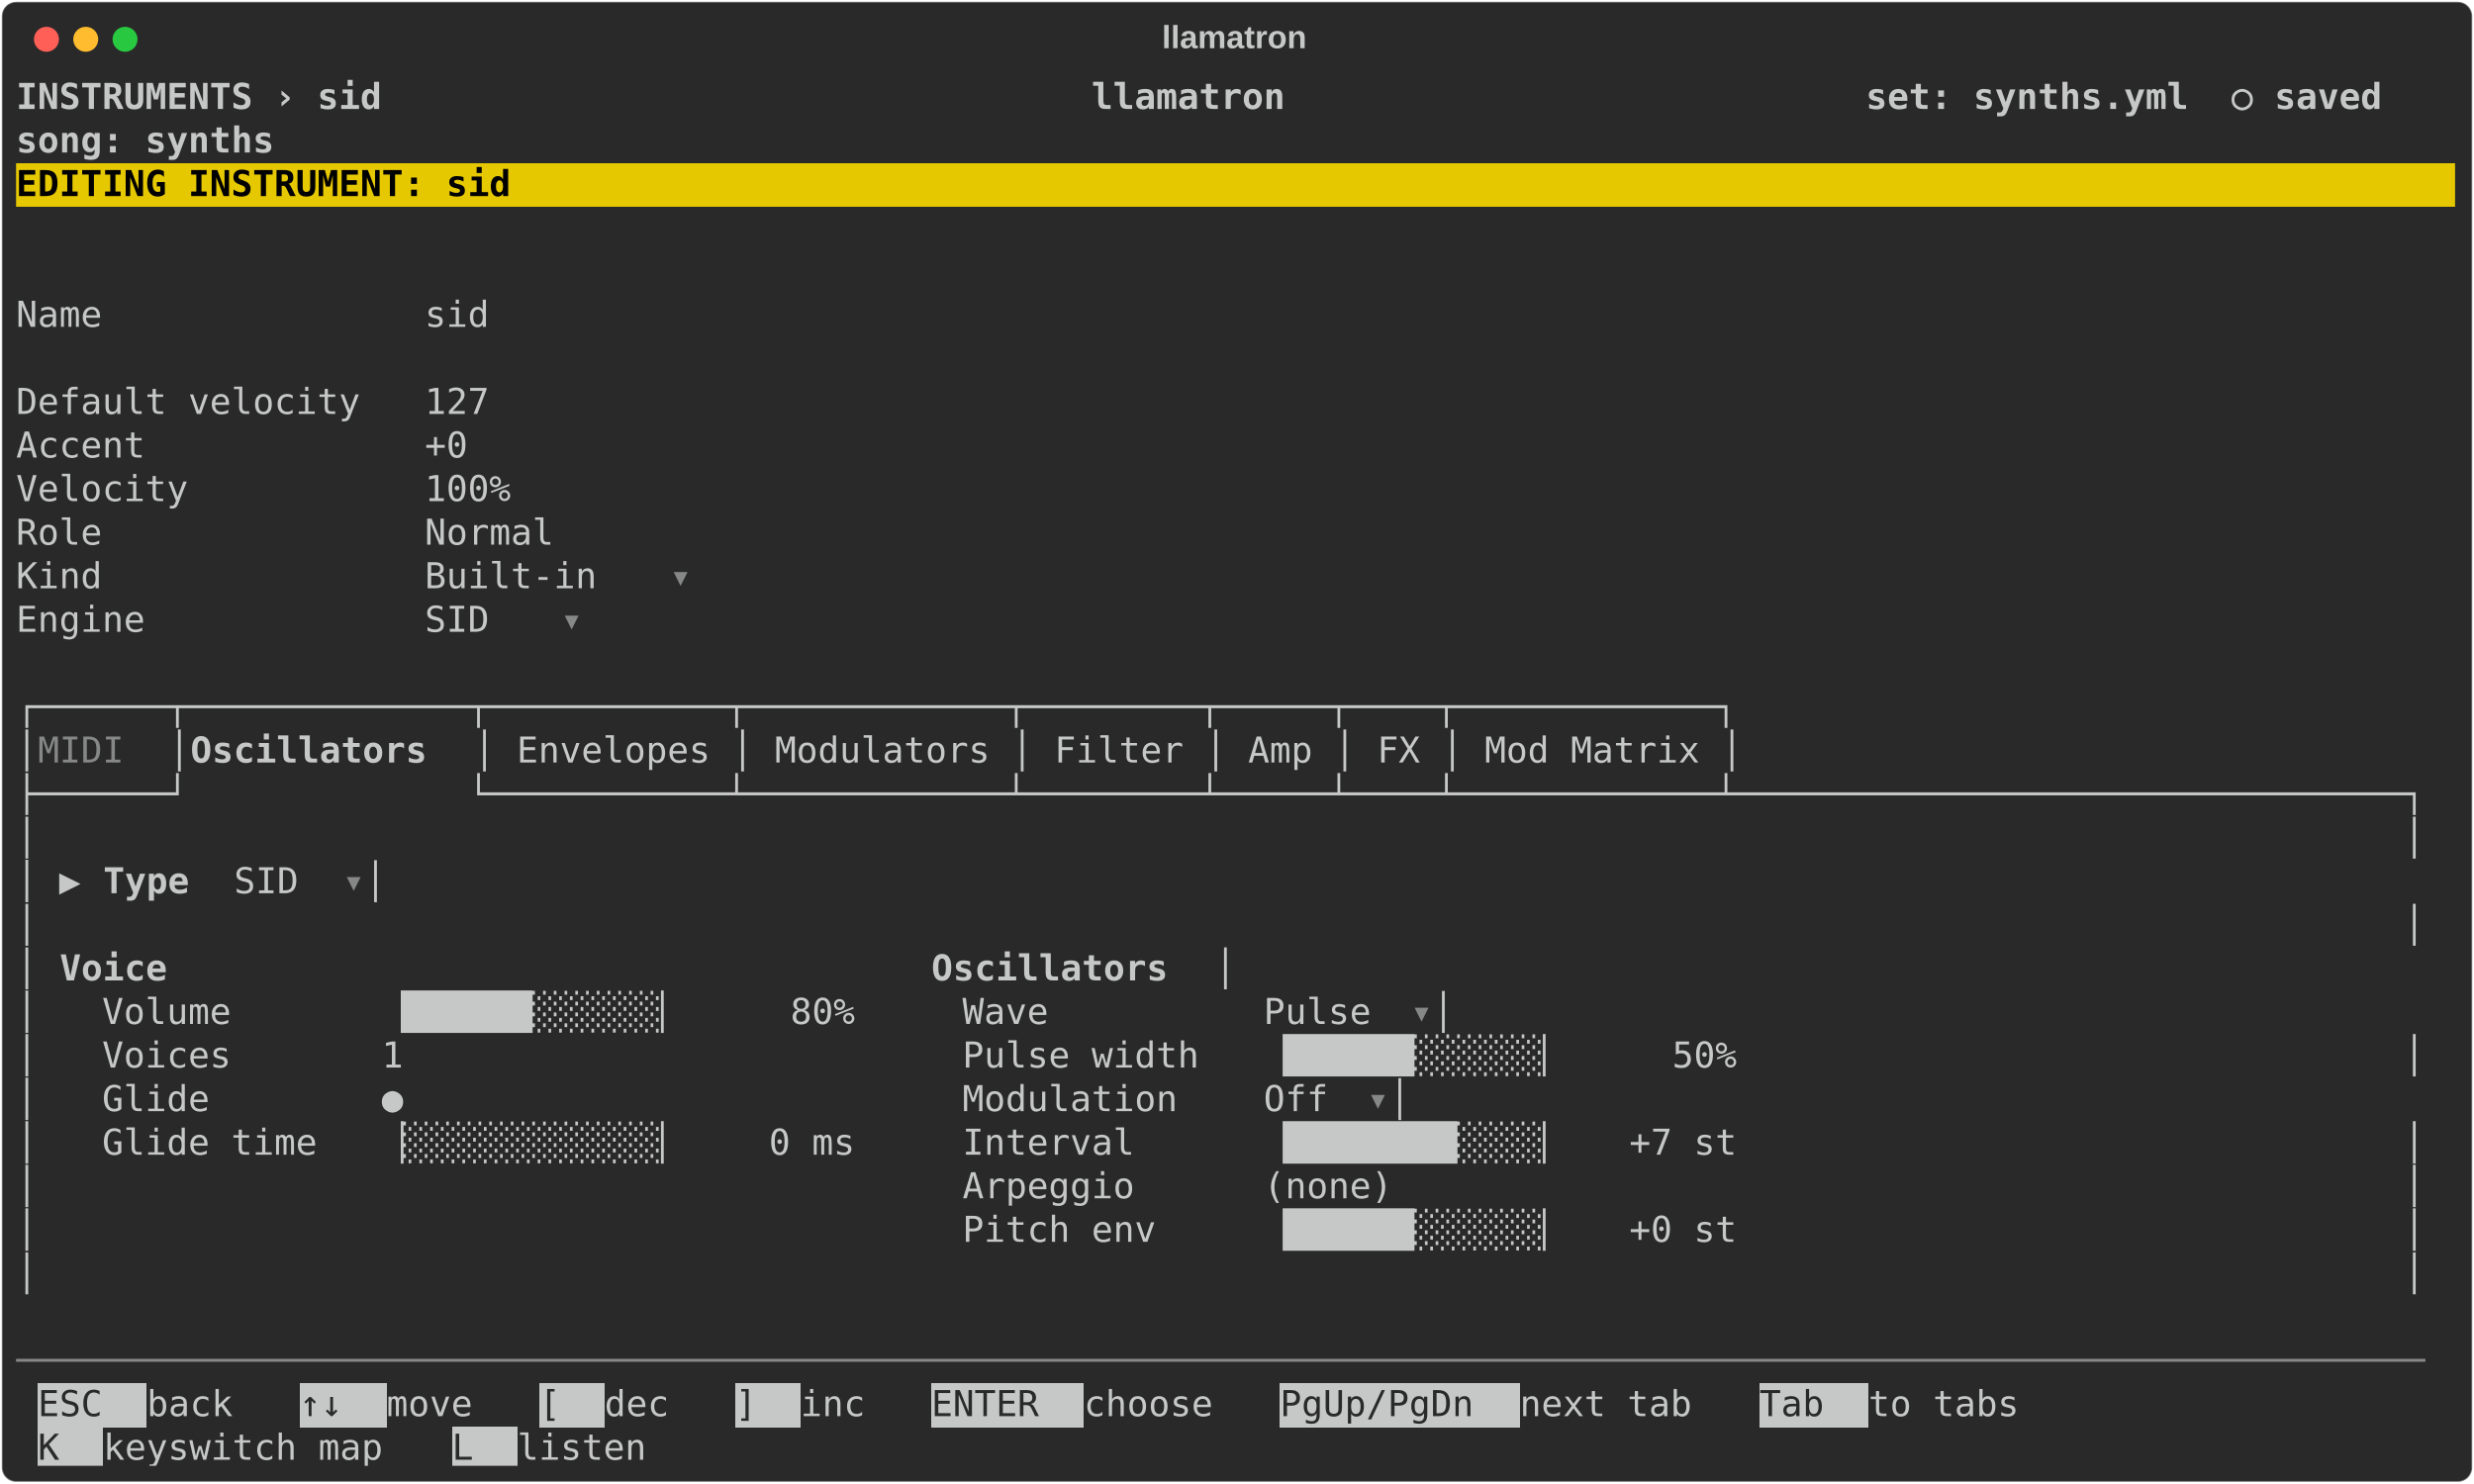
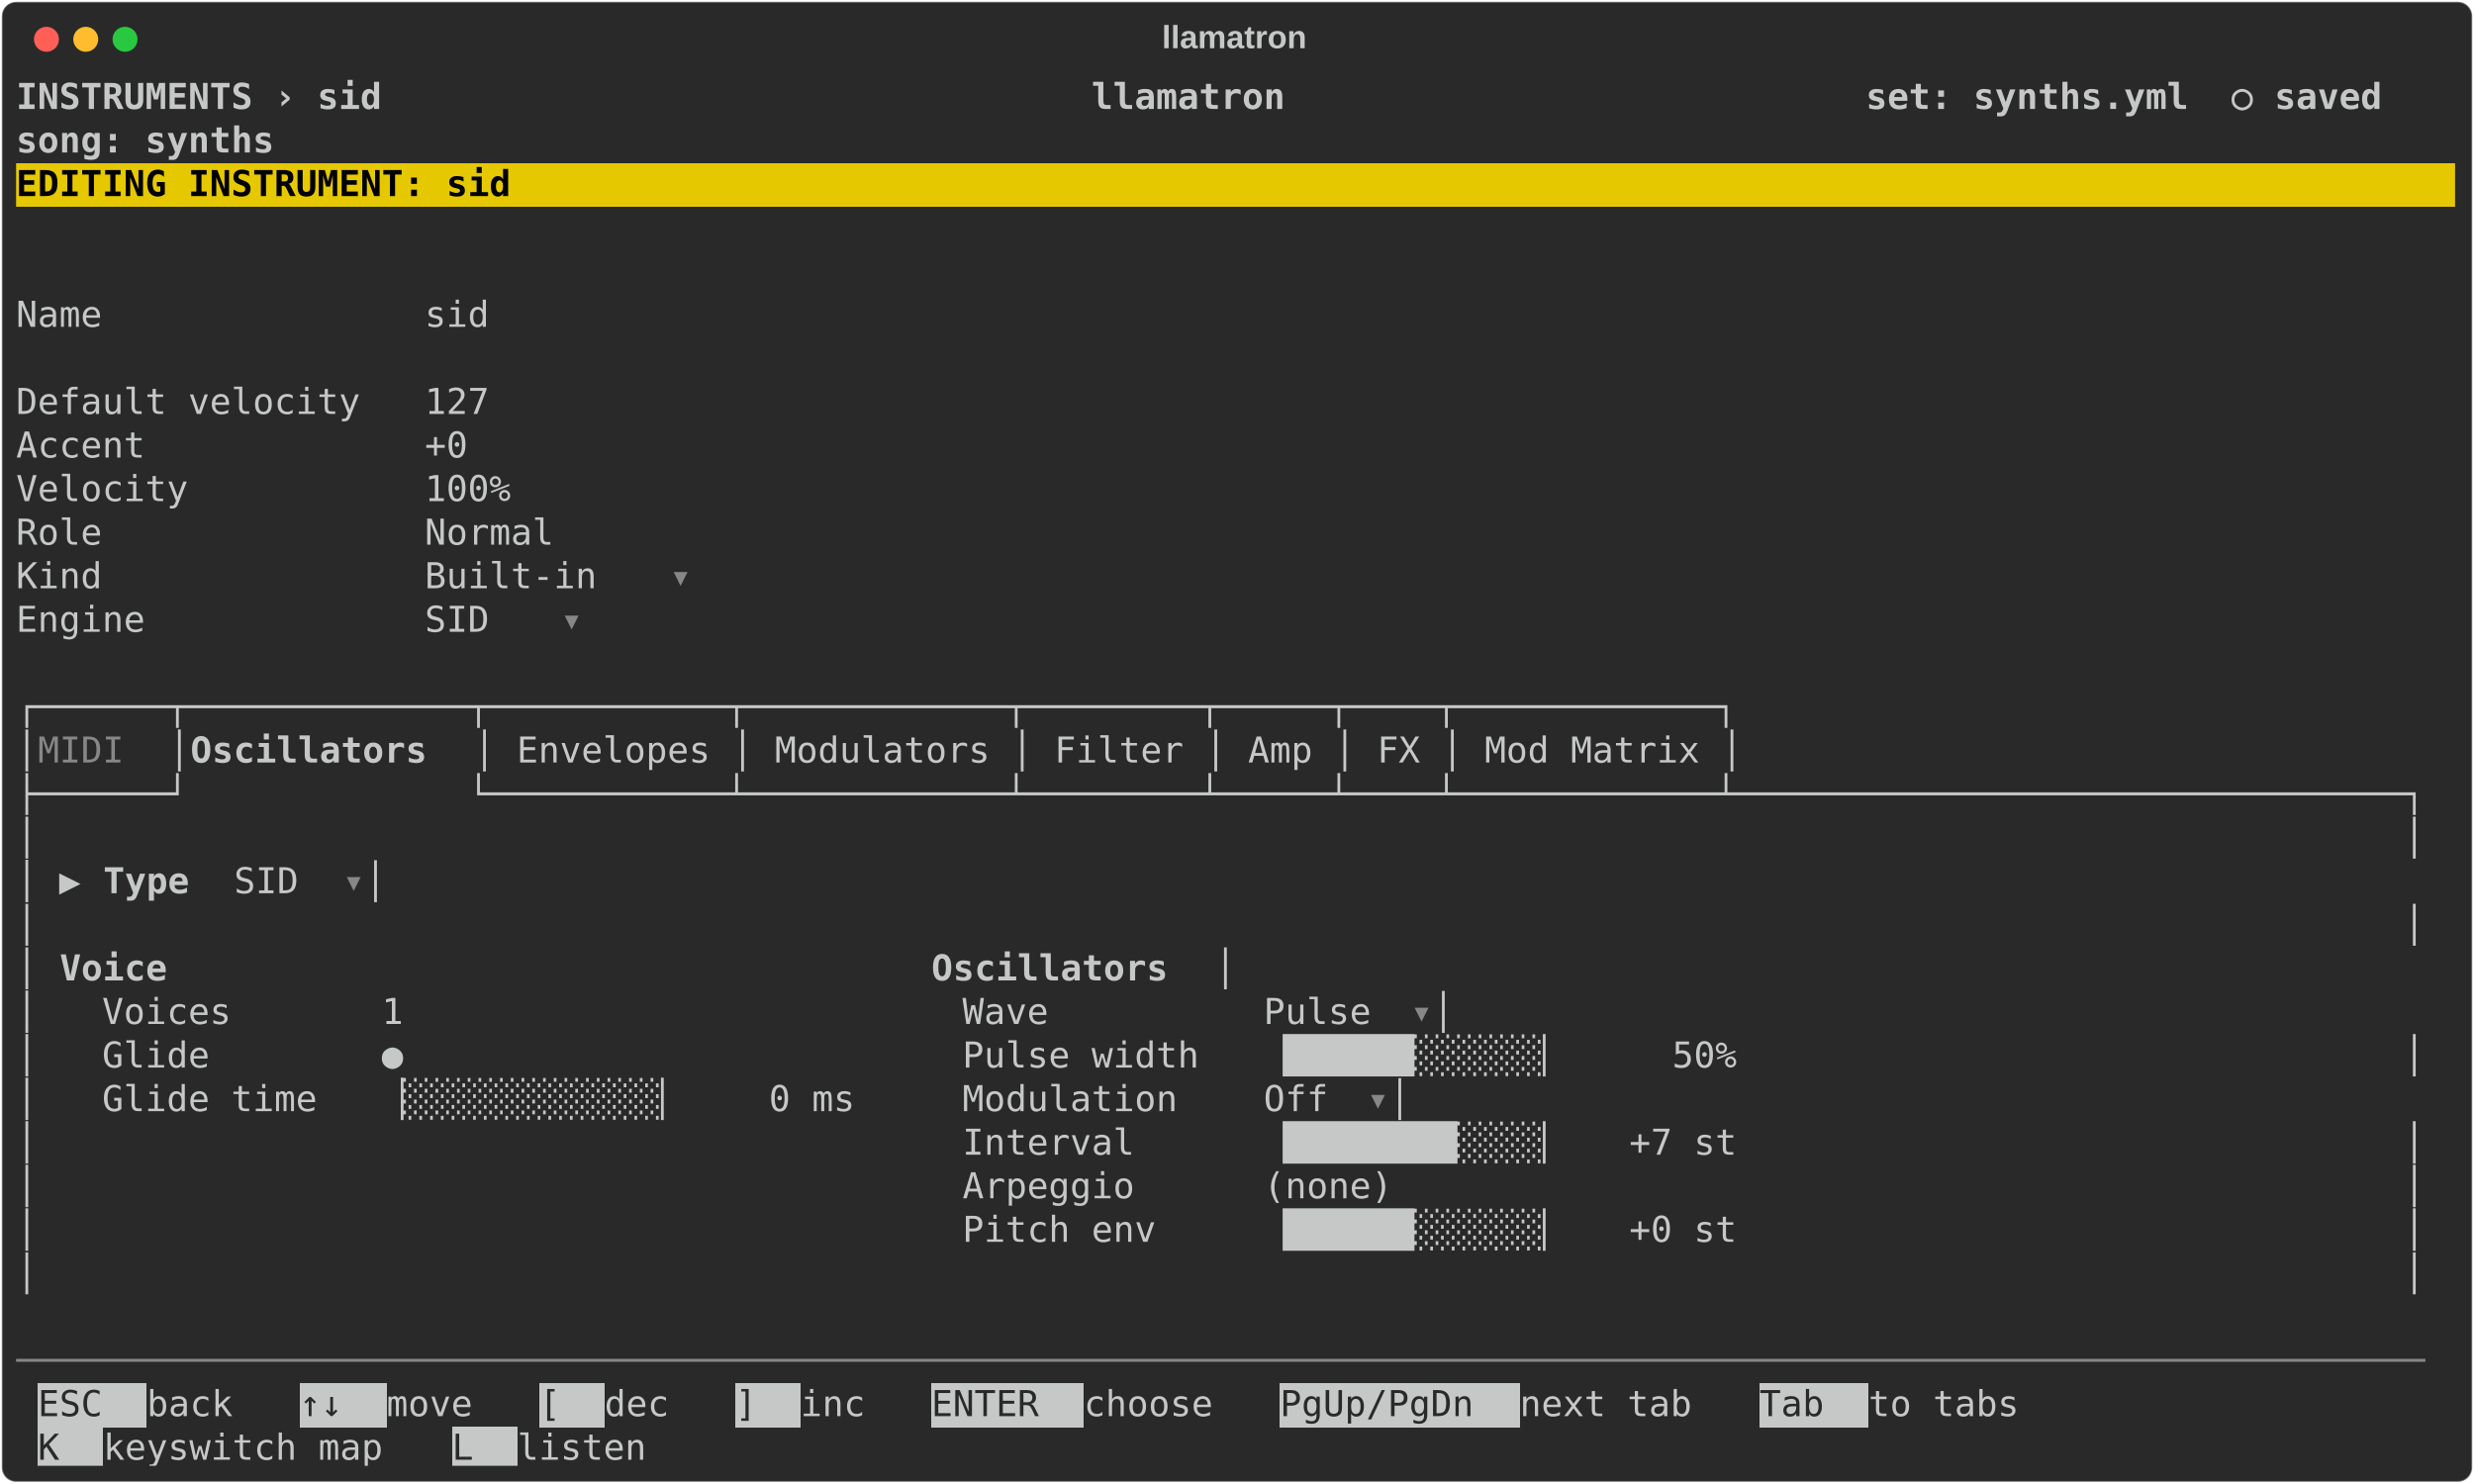
<svg xmlns="http://www.w3.org/2000/svg" class="rich-terminal" viewBox="0 0 1385 830.8">
  <style>

    @font-face {
        font-family: "Fira Code";
        src: local("FiraCode-Regular"),
                url("https://cdnjs.cloudflare.com/ajax/libs/firacode/6.2.0/woff2/FiraCode-Regular.woff2") format("woff2"),
                url("https://cdnjs.cloudflare.com/ajax/libs/firacode/6.2.0/woff/FiraCode-Regular.woff") format("woff");
        font-style: normal;
        font-weight: 400;
    }
    @font-face {
        font-family: "Fira Code";
        src: local("FiraCode-Bold"),
                url("https://cdnjs.cloudflare.com/ajax/libs/firacode/6.2.0/woff2/FiraCode-Bold.woff2") format("woff2"),
                url("https://cdnjs.cloudflare.com/ajax/libs/firacode/6.2.0/woff/FiraCode-Bold.woff") format("woff");
        font-style: bold;
        font-weight: 700;
    }

    .terminal-synth_sid-matrix {
        font-family: Fira Code, monospace;
        font-size: 20px;
        line-height: 24.4px;
        font-variant-east-asian: full-width;
    }

    .terminal-synth_sid-title {
        font-size: 18px;
        font-weight: bold;
        font-family: arial;
    }

    .terminal-synth_sid-r1 { fill: #c5c8c6;font-weight: bold }
.terminal-synth_sid-r2 { fill: #c5c8c6 }
.terminal-synth_sid-r3 { fill: #000000;font-weight: bold }
.terminal-synth_sid-r4 { fill: #868887 }
.terminal-synth_sid-r5 { fill: #292929 }
    </style>
  <defs>
    <clipPath id="terminal-synth_sid-clip-terminal">
      <rect x="0" y="0" width="1365.4" height="779.8" />
    </clipPath>
    <clipPath id="terminal-synth_sid-line-0">
      <rect x="0" y="1.5" width="1366.4" height="24.65" />
    </clipPath>
    <clipPath id="terminal-synth_sid-line-1">
      <rect x="0" y="25.9" width="1366.4" height="24.65" />
    </clipPath>
    <clipPath id="terminal-synth_sid-line-2">
      <rect x="0" y="50.3" width="1366.4" height="24.65" />
    </clipPath>
    <clipPath id="terminal-synth_sid-line-3">
      <rect x="0" y="74.7" width="1366.4" height="24.65" />
    </clipPath>
    <clipPath id="terminal-synth_sid-line-4">
      <rect x="0" y="99.1" width="1366.4" height="24.65" />
    </clipPath>
    <clipPath id="terminal-synth_sid-line-5">
      <rect x="0" y="123.5" width="1366.4" height="24.65" />
    </clipPath>
    <clipPath id="terminal-synth_sid-line-6">
      <rect x="0" y="147.9" width="1366.4" height="24.65" />
    </clipPath>
    <clipPath id="terminal-synth_sid-line-7">
      <rect x="0" y="172.3" width="1366.4" height="24.65" />
    </clipPath>
    <clipPath id="terminal-synth_sid-line-8">
      <rect x="0" y="196.7" width="1366.4" height="24.65" />
    </clipPath>
    <clipPath id="terminal-synth_sid-line-9">
      <rect x="0" y="221.1" width="1366.4" height="24.65" />
    </clipPath>
    <clipPath id="terminal-synth_sid-line-10">
      <rect x="0" y="245.5" width="1366.4" height="24.65" />
    </clipPath>
    <clipPath id="terminal-synth_sid-line-11">
      <rect x="0" y="269.9" width="1366.4" height="24.65" />
    </clipPath>
    <clipPath id="terminal-synth_sid-line-12">
      <rect x="0" y="294.3" width="1366.4" height="24.65" />
    </clipPath>
    <clipPath id="terminal-synth_sid-line-13">
      <rect x="0" y="318.7" width="1366.4" height="24.65" />
    </clipPath>
    <clipPath id="terminal-synth_sid-line-14">
      <rect x="0" y="343.1" width="1366.4" height="24.65" />
    </clipPath>
    <clipPath id="terminal-synth_sid-line-15">
      <rect x="0" y="367.5" width="1366.4" height="24.65" />
    </clipPath>
    <clipPath id="terminal-synth_sid-line-16">
      <rect x="0" y="391.9" width="1366.4" height="24.65" />
    </clipPath>
    <clipPath id="terminal-synth_sid-line-17">
      <rect x="0" y="416.3" width="1366.4" height="24.65" />
    </clipPath>
    <clipPath id="terminal-synth_sid-line-18">
      <rect x="0" y="440.7" width="1366.4" height="24.65" />
    </clipPath>
    <clipPath id="terminal-synth_sid-line-19">
      <rect x="0" y="465.1" width="1366.4" height="24.65" />
    </clipPath>
    <clipPath id="terminal-synth_sid-line-20">
      <rect x="0" y="489.5" width="1366.4" height="24.65" />
    </clipPath>
    <clipPath id="terminal-synth_sid-line-21">
      <rect x="0" y="513.9" width="1366.4" height="24.65" />
    </clipPath>
    <clipPath id="terminal-synth_sid-line-22">
      <rect x="0" y="538.3" width="1366.4" height="24.65" />
    </clipPath>
    <clipPath id="terminal-synth_sid-line-23">
      <rect x="0" y="562.7" width="1366.4" height="24.65" />
    </clipPath>
    <clipPath id="terminal-synth_sid-line-24">
      <rect x="0" y="587.1" width="1366.4" height="24.65" />
    </clipPath>
    <clipPath id="terminal-synth_sid-line-25">
      <rect x="0" y="611.5" width="1366.4" height="24.65" />
    </clipPath>
    <clipPath id="terminal-synth_sid-line-26">
      <rect x="0" y="635.9" width="1366.4" height="24.65" />
    </clipPath>
    <clipPath id="terminal-synth_sid-line-27">
      <rect x="0" y="660.3" width="1366.4" height="24.65" />
    </clipPath>
    <clipPath id="terminal-synth_sid-line-28">
      <rect x="0" y="684.7" width="1366.4" height="24.65" />
    </clipPath>
    <clipPath id="terminal-synth_sid-line-29">
      <rect x="0" y="709.1" width="1366.4" height="24.65" />
    </clipPath>
    <clipPath id="terminal-synth_sid-line-30">
      <rect x="0" y="733.5" width="1366.4" height="24.65" />
    </clipPath>
  </defs>
  <rect fill="#292929" stroke="rgba(255,255,255,0.35)" stroke-width="1" x="1" y="1" width="1383" height="828.8" rx="8" />
  <text class="terminal-synth_sid-title" fill="#c5c8c6" text-anchor="middle" x="691" y="27">llamatron</text>
  <g transform="translate(26,22)">
    <circle cx="0" cy="0" r="7" fill="#ff5f57" />
    <circle cx="22" cy="0" r="7" fill="#febc2e" />
    <circle cx="44" cy="0" r="7" fill="#28c840" />
  </g>
  <g transform="translate(9, 41)" clip-path="url(#terminal-synth_sid-clip-terminal)">
    <rect fill="#e6c800" x="0" y="50.3" width="1366.4" height="24.65" shape-rendering="crispEdges" />
    <rect fill="#c5c8c6" x="12.2" y="733.5" width="61" height="24.65" shape-rendering="crispEdges" />
    <rect fill="#c5c8c6" x="158.6" y="733.5" width="48.8" height="24.65" shape-rendering="crispEdges" />
    <rect fill="#c5c8c6" x="292.8" y="733.5" width="36.6" height="24.65" shape-rendering="crispEdges" />
    <rect fill="#c5c8c6" x="402.6" y="733.5" width="36.6" height="24.65" shape-rendering="crispEdges" />
    <rect fill="#c5c8c6" x="512.4" y="733.5" width="85.4" height="24.65" shape-rendering="crispEdges" />
    <rect fill="#c5c8c6" x="707.6" y="733.5" width="134.2" height="24.65" shape-rendering="crispEdges" />
    <rect fill="#c5c8c6" x="976" y="733.5" width="61" height="24.65" shape-rendering="crispEdges" />
    <rect fill="#c5c8c6" x="12.2" y="757.9" width="36.6" height="24.65" shape-rendering="crispEdges" />
    <rect fill="#c5c8c6" x="244" y="757.9" width="36.6" height="24.65" shape-rendering="crispEdges" />
    <g class="terminal-synth_sid-matrix">
      <text class="terminal-synth_sid-r1" x="0" y="20" textLength="1366.4" clip-path="url(#terminal-synth_sid-line-0)"> INSTRUMENTS › sid                                 llamatron                           set: synths.yml  ○ saved </text>
      <text class="terminal-synth_sid-r2" x="1366.4" y="20" textLength="12.2" clip-path="url(#terminal-synth_sid-line-0)">
</text>
      <text class="terminal-synth_sid-r1" x="0" y="44.4" textLength="1366.4" clip-path="url(#terminal-synth_sid-line-1)">                                                                                       song: synths             </text>
      <text class="terminal-synth_sid-r2" x="1366.4" y="44.4" textLength="12.2" clip-path="url(#terminal-synth_sid-line-1)">
</text>
      <text class="terminal-synth_sid-r3" x="0" y="68.8" textLength="1366.4" clip-path="url(#terminal-synth_sid-line-2)"> EDITING INSTRUMENT: sid                                                                                        </text>
      <text class="terminal-synth_sid-r2" x="1366.4" y="68.8" textLength="12.2" clip-path="url(#terminal-synth_sid-line-2)">
</text>
      <text class="terminal-synth_sid-r2" x="1366.4" y="93.2" textLength="12.2" clip-path="url(#terminal-synth_sid-line-3)">
</text>
      <text class="terminal-synth_sid-r2" x="1366.4" y="117.6" textLength="12.2" clip-path="url(#terminal-synth_sid-line-4)">
</text>
      <text class="terminal-synth_sid-r2" x="0" y="142" textLength="305" clip-path="url(#terminal-synth_sid-line-5)">  Name               sid </text>
      <text class="terminal-synth_sid-r2" x="1366.4" y="142" textLength="12.2" clip-path="url(#terminal-synth_sid-line-5)">
</text>
      <text class="terminal-synth_sid-r2" x="1366.4" y="166.4" textLength="12.2" clip-path="url(#terminal-synth_sid-line-6)">
</text>
      <text class="terminal-synth_sid-r2" x="0" y="190.8" textLength="305" clip-path="url(#terminal-synth_sid-line-7)">  Default velocity   127 </text>
      <text class="terminal-synth_sid-r2" x="1366.4" y="190.8" textLength="12.2" clip-path="url(#terminal-synth_sid-line-7)">
</text>
      <text class="terminal-synth_sid-r2" x="0" y="215.2" textLength="292.8" clip-path="url(#terminal-synth_sid-line-8)">  Accent             +0 </text>
      <text class="terminal-synth_sid-r2" x="1366.4" y="215.2" textLength="12.2" clip-path="url(#terminal-synth_sid-line-8)">
</text>
      <text class="terminal-synth_sid-r2" x="0" y="239.6" textLength="317.2" clip-path="url(#terminal-synth_sid-line-9)">  Velocity           100% </text>
      <text class="terminal-synth_sid-r2" x="1366.4" y="239.6" textLength="12.2" clip-path="url(#terminal-synth_sid-line-9)">
</text>
      <text class="terminal-synth_sid-r2" x="0" y="264" textLength="341.6" clip-path="url(#terminal-synth_sid-line-10)">  Role               Normal </text>
      <text class="terminal-synth_sid-r2" x="1366.4" y="264" textLength="12.2" clip-path="url(#terminal-synth_sid-line-10)">
</text>
      <text class="terminal-synth_sid-r2" x="0" y="288.4" textLength="366" clip-path="url(#terminal-synth_sid-line-11)">  Kind               Built-in </text>
      <text class="terminal-synth_sid-r4" x="366" y="288.4" textLength="12.2" clip-path="url(#terminal-synth_sid-line-11)">▾</text>
      <text class="terminal-synth_sid-r2" x="1366.4" y="288.4" textLength="12.2" clip-path="url(#terminal-synth_sid-line-11)">
</text>
      <text class="terminal-synth_sid-r2" x="0" y="312.8" textLength="305" clip-path="url(#terminal-synth_sid-line-12)">  Engine             SID </text>
      <text class="terminal-synth_sid-r4" x="305" y="312.8" textLength="12.2" clip-path="url(#terminal-synth_sid-line-12)">▾</text>
      <text class="terminal-synth_sid-r2" x="1366.4" y="312.8" textLength="12.2" clip-path="url(#terminal-synth_sid-line-12)">
</text>
      <text class="terminal-synth_sid-r2" x="1366.4" y="337.2" textLength="12.2" clip-path="url(#terminal-synth_sid-line-13)">
</text>
      <text class="terminal-synth_sid-r2" x="0" y="361.6" textLength="976" clip-path="url(#terminal-synth_sid-line-14)">┌──────┬─────────────┬───────────┬────────────┬────────┬─────┬────┬────────────┐</text>
      <text class="terminal-synth_sid-r2" x="1366.4" y="361.6" textLength="12.2" clip-path="url(#terminal-synth_sid-line-14)">
</text>
      <text class="terminal-synth_sid-r2" x="0" y="386" textLength="12.2" clip-path="url(#terminal-synth_sid-line-15)">│</text>
      <text class="terminal-synth_sid-r4" x="12.2" y="386" textLength="73.2" clip-path="url(#terminal-synth_sid-line-15)"> MIDI </text>
      <text class="terminal-synth_sid-r2" x="85.4" y="386" textLength="12.2" clip-path="url(#terminal-synth_sid-line-15)">│</text>
      <text class="terminal-synth_sid-r1" x="97.6" y="386" textLength="158.6" clip-path="url(#terminal-synth_sid-line-15)"> Oscillators </text>
      <text class="terminal-synth_sid-r2" x="256.2" y="386" textLength="719.8" clip-path="url(#terminal-synth_sid-line-15)">│ Envelopes │ Modulators │ Filter │ Amp │ FX │ Mod Matrix │</text>
      <text class="terminal-synth_sid-r2" x="1366.4" y="386" textLength="12.2" clip-path="url(#terminal-synth_sid-line-15)">
</text>
      <text class="terminal-synth_sid-r2" x="0" y="410.4" textLength="1366.4" clip-path="url(#terminal-synth_sid-line-16)">├──────┘             └───────────┴────────────┴────────┴─────┴────┴────────────┴───────────────────────────────┐</text>
      <text class="terminal-synth_sid-r2" x="1366.4" y="410.4" textLength="12.2" clip-path="url(#terminal-synth_sid-line-16)">
</text>
      <text class="terminal-synth_sid-r2" x="0" y="434.8" textLength="1366.4" clip-path="url(#terminal-synth_sid-line-17)">│                                                                                                              │</text>
      <text class="terminal-synth_sid-r2" x="1366.4" y="434.8" textLength="12.2" clip-path="url(#terminal-synth_sid-line-17)">
</text>
      <text class="terminal-synth_sid-r2" x="0" y="459.2" textLength="48.8" clip-path="url(#terminal-synth_sid-line-18)">│ ▶ </text>
      <text class="terminal-synth_sid-r1" x="48.8" y="459.2" textLength="73.2" clip-path="url(#terminal-synth_sid-line-18)">Type  </text>
      <text class="terminal-synth_sid-r2" x="122" y="459.2" textLength="61" clip-path="url(#terminal-synth_sid-line-18)"> SID </text>
      <text class="terminal-synth_sid-r4" x="183" y="459.2" textLength="12.2" clip-path="url(#terminal-synth_sid-line-18)">▾</text>
      <text class="terminal-synth_sid-r2" x="195.2" y="459.2" textLength="1171.2" clip-path="url(#terminal-synth_sid-line-18)">                                                                                               │</text>
      <text class="terminal-synth_sid-r2" x="1366.4" y="459.2" textLength="12.2" clip-path="url(#terminal-synth_sid-line-18)">
</text>
      <text class="terminal-synth_sid-r2" x="0" y="483.6" textLength="1366.4" clip-path="url(#terminal-synth_sid-line-19)">│                                                                                                              │</text>
      <text class="terminal-synth_sid-r2" x="1366.4" y="483.6" textLength="12.2" clip-path="url(#terminal-synth_sid-line-19)">
</text>
      <text class="terminal-synth_sid-r2" x="0" y="508" textLength="24.4" clip-path="url(#terminal-synth_sid-line-20)">│ </text>
      <text class="terminal-synth_sid-r1" x="24.4" y="508" textLength="85.4" clip-path="url(#terminal-synth_sid-line-20)">  Voice</text>
      <text class="terminal-synth_sid-r1" x="512.4" y="508" textLength="158.6" clip-path="url(#terminal-synth_sid-line-20)">  Oscillators</text>
      <text class="terminal-synth_sid-r2" x="671" y="508" textLength="695.4" clip-path="url(#terminal-synth_sid-line-20)">                                                        │</text>
      <text class="terminal-synth_sid-r2" x="1366.4" y="508" textLength="12.2" clip-path="url(#terminal-synth_sid-line-20)">
</text>
-       <text class="terminal-synth_sid-r2" x="0" y="532.4" textLength="780.8" clip-path="url(#terminal-synth_sid-line-21)">│   Volume       ▕██████░░░░░░▏     80%     Wave          Pulse </text>
+       <text class="terminal-synth_sid-r2" x="0" y="532.4" textLength="780.8" clip-path="url(#terminal-synth_sid-line-21)">│   Voices       1                          Wave          Pulse </text>
      <text class="terminal-synth_sid-r4" x="780.8" y="532.4" textLength="12.2" clip-path="url(#terminal-synth_sid-line-21)">▾</text>
      <text class="terminal-synth_sid-r2" x="793" y="532.4" textLength="573.4" clip-path="url(#terminal-synth_sid-line-21)">                                              │</text>
      <text class="terminal-synth_sid-r2" x="1366.4" y="532.4" textLength="12.2" clip-path="url(#terminal-synth_sid-line-21)">
</text>
-       <text class="terminal-synth_sid-r2" x="0" y="556.8" textLength="1366.4" clip-path="url(#terminal-synth_sid-line-22)">│   Voices       1                          Pulse width   ▕██████░░░░░░▏     50%                               │</text>
+       <text class="terminal-synth_sid-r2" x="0" y="556.8" textLength="1366.4" clip-path="url(#terminal-synth_sid-line-22)">│   Glide        ●                          Pulse width   ▕██████░░░░░░▏     50%                               │</text>
      <text class="terminal-synth_sid-r2" x="1366.4" y="556.8" textLength="12.2" clip-path="url(#terminal-synth_sid-line-22)">
</text>
-       <text class="terminal-synth_sid-r2" x="0" y="581.2" textLength="756.4" clip-path="url(#terminal-synth_sid-line-23)">│   Glide        ●                          Modulation    Off </text>
+       <text class="terminal-synth_sid-r2" x="0" y="581.2" textLength="756.4" clip-path="url(#terminal-synth_sid-line-23)">│   Glide time   ▕░░░░░░░░░░░░▏    0 ms     Modulation    Off </text>
      <text class="terminal-synth_sid-r4" x="756.4" y="581.2" textLength="12.2" clip-path="url(#terminal-synth_sid-line-23)">▾</text>
      <text class="terminal-synth_sid-r2" x="768.6" y="581.2" textLength="597.8" clip-path="url(#terminal-synth_sid-line-23)">                                                │</text>
      <text class="terminal-synth_sid-r2" x="1366.4" y="581.2" textLength="12.2" clip-path="url(#terminal-synth_sid-line-23)">
</text>
-       <text class="terminal-synth_sid-r2" x="0" y="605.6" textLength="1366.4" clip-path="url(#terminal-synth_sid-line-24)">│   Glide time   ▕░░░░░░░░░░░░▏    0 ms     Interval      ▕████████░░░░▏   +7 st                               │</text>
+       <text class="terminal-synth_sid-r2" x="0" y="605.6" textLength="1366.4" clip-path="url(#terminal-synth_sid-line-24)">│                                           Interval      ▕████████░░░░▏   +7 st                               │</text>
      <text class="terminal-synth_sid-r2" x="1366.4" y="605.6" textLength="12.2" clip-path="url(#terminal-synth_sid-line-24)">
</text>
      <text class="terminal-synth_sid-r2" x="0" y="630" textLength="1366.4" clip-path="url(#terminal-synth_sid-line-25)">│                                           Arpeggio      (none)                                               │</text>
      <text class="terminal-synth_sid-r2" x="1366.4" y="630" textLength="12.2" clip-path="url(#terminal-synth_sid-line-25)">
</text>
      <text class="terminal-synth_sid-r2" x="0" y="654.4" textLength="1366.4" clip-path="url(#terminal-synth_sid-line-26)">│                                           Pitch env     ▕██████░░░░░░▏   +0 st                               │</text>
      <text class="terminal-synth_sid-r2" x="1366.4" y="654.4" textLength="12.2" clip-path="url(#terminal-synth_sid-line-26)">
</text>
      <text class="terminal-synth_sid-r2" x="0" y="678.8" textLength="1366.4" clip-path="url(#terminal-synth_sid-line-27)">│                                                                                                              │</text>
      <text class="terminal-synth_sid-r2" x="1366.4" y="678.8" textLength="12.2" clip-path="url(#terminal-synth_sid-line-27)">
</text>
      <text class="terminal-synth_sid-r2" x="1366.4" y="703.2" textLength="12.2" clip-path="url(#terminal-synth_sid-line-28)">
</text>
      <text class="terminal-synth_sid-r4" x="0" y="727.6" textLength="1366.4" clip-path="url(#terminal-synth_sid-line-29)">────────────────────────────────────────────────────────────────────────────────────────────────────────────────</text>
      <text class="terminal-synth_sid-r2" x="1366.4" y="727.6" textLength="12.2" clip-path="url(#terminal-synth_sid-line-29)">
</text>
      <text class="terminal-synth_sid-r5" x="12.2" y="752" textLength="61" clip-path="url(#terminal-synth_sid-line-30)"> ESC </text>
      <text class="terminal-synth_sid-r2" x="73.2" y="752" textLength="85.4" clip-path="url(#terminal-synth_sid-line-30)"> back  </text>
      <text class="terminal-synth_sid-r5" x="158.6" y="752" textLength="48.8" clip-path="url(#terminal-synth_sid-line-30)"> ↑↓ </text>
      <text class="terminal-synth_sid-r2" x="207.4" y="752" textLength="85.4" clip-path="url(#terminal-synth_sid-line-30)"> move  </text>
      <text class="terminal-synth_sid-r5" x="292.8" y="752" textLength="36.6" clip-path="url(#terminal-synth_sid-line-30)"> [ </text>
      <text class="terminal-synth_sid-r2" x="329.4" y="752" textLength="73.2" clip-path="url(#terminal-synth_sid-line-30)"> dec  </text>
      <text class="terminal-synth_sid-r5" x="402.6" y="752" textLength="36.6" clip-path="url(#terminal-synth_sid-line-30)"> ] </text>
      <text class="terminal-synth_sid-r2" x="439.2" y="752" textLength="73.2" clip-path="url(#terminal-synth_sid-line-30)"> inc  </text>
      <text class="terminal-synth_sid-r5" x="512.4" y="752" textLength="85.4" clip-path="url(#terminal-synth_sid-line-30)"> ENTER </text>
      <text class="terminal-synth_sid-r2" x="597.8" y="752" textLength="109.8" clip-path="url(#terminal-synth_sid-line-30)"> choose  </text>
      <text class="terminal-synth_sid-r5" x="707.6" y="752" textLength="134.2" clip-path="url(#terminal-synth_sid-line-30)"> PgUp/PgDn </text>
      <text class="terminal-synth_sid-r2" x="841.8" y="752" textLength="134.2" clip-path="url(#terminal-synth_sid-line-30)"> next tab  </text>
      <text class="terminal-synth_sid-r5" x="976" y="752" textLength="61" clip-path="url(#terminal-synth_sid-line-30)"> Tab </text>
      <text class="terminal-synth_sid-r2" x="1037" y="752" textLength="122" clip-path="url(#terminal-synth_sid-line-30)"> to tabs  </text>
      <text class="terminal-synth_sid-r2" x="1366.4" y="752" textLength="12.2" clip-path="url(#terminal-synth_sid-line-30)">
</text>
      <text class="terminal-synth_sid-r5" x="12.2" y="776.4" textLength="36.6" clip-path="url(#terminal-synth_sid-line-31)"> K </text>
      <text class="terminal-synth_sid-r2" x="48.8" y="776.4" textLength="195.2" clip-path="url(#terminal-synth_sid-line-31)"> keyswitch map  </text>
      <text class="terminal-synth_sid-r5" x="244" y="776.4" textLength="36.6" clip-path="url(#terminal-synth_sid-line-31)"> L </text>
      <text class="terminal-synth_sid-r2" x="280.6" y="776.4" textLength="109.8" clip-path="url(#terminal-synth_sid-line-31)"> listen  </text>
    </g>
  </g>
</svg>
